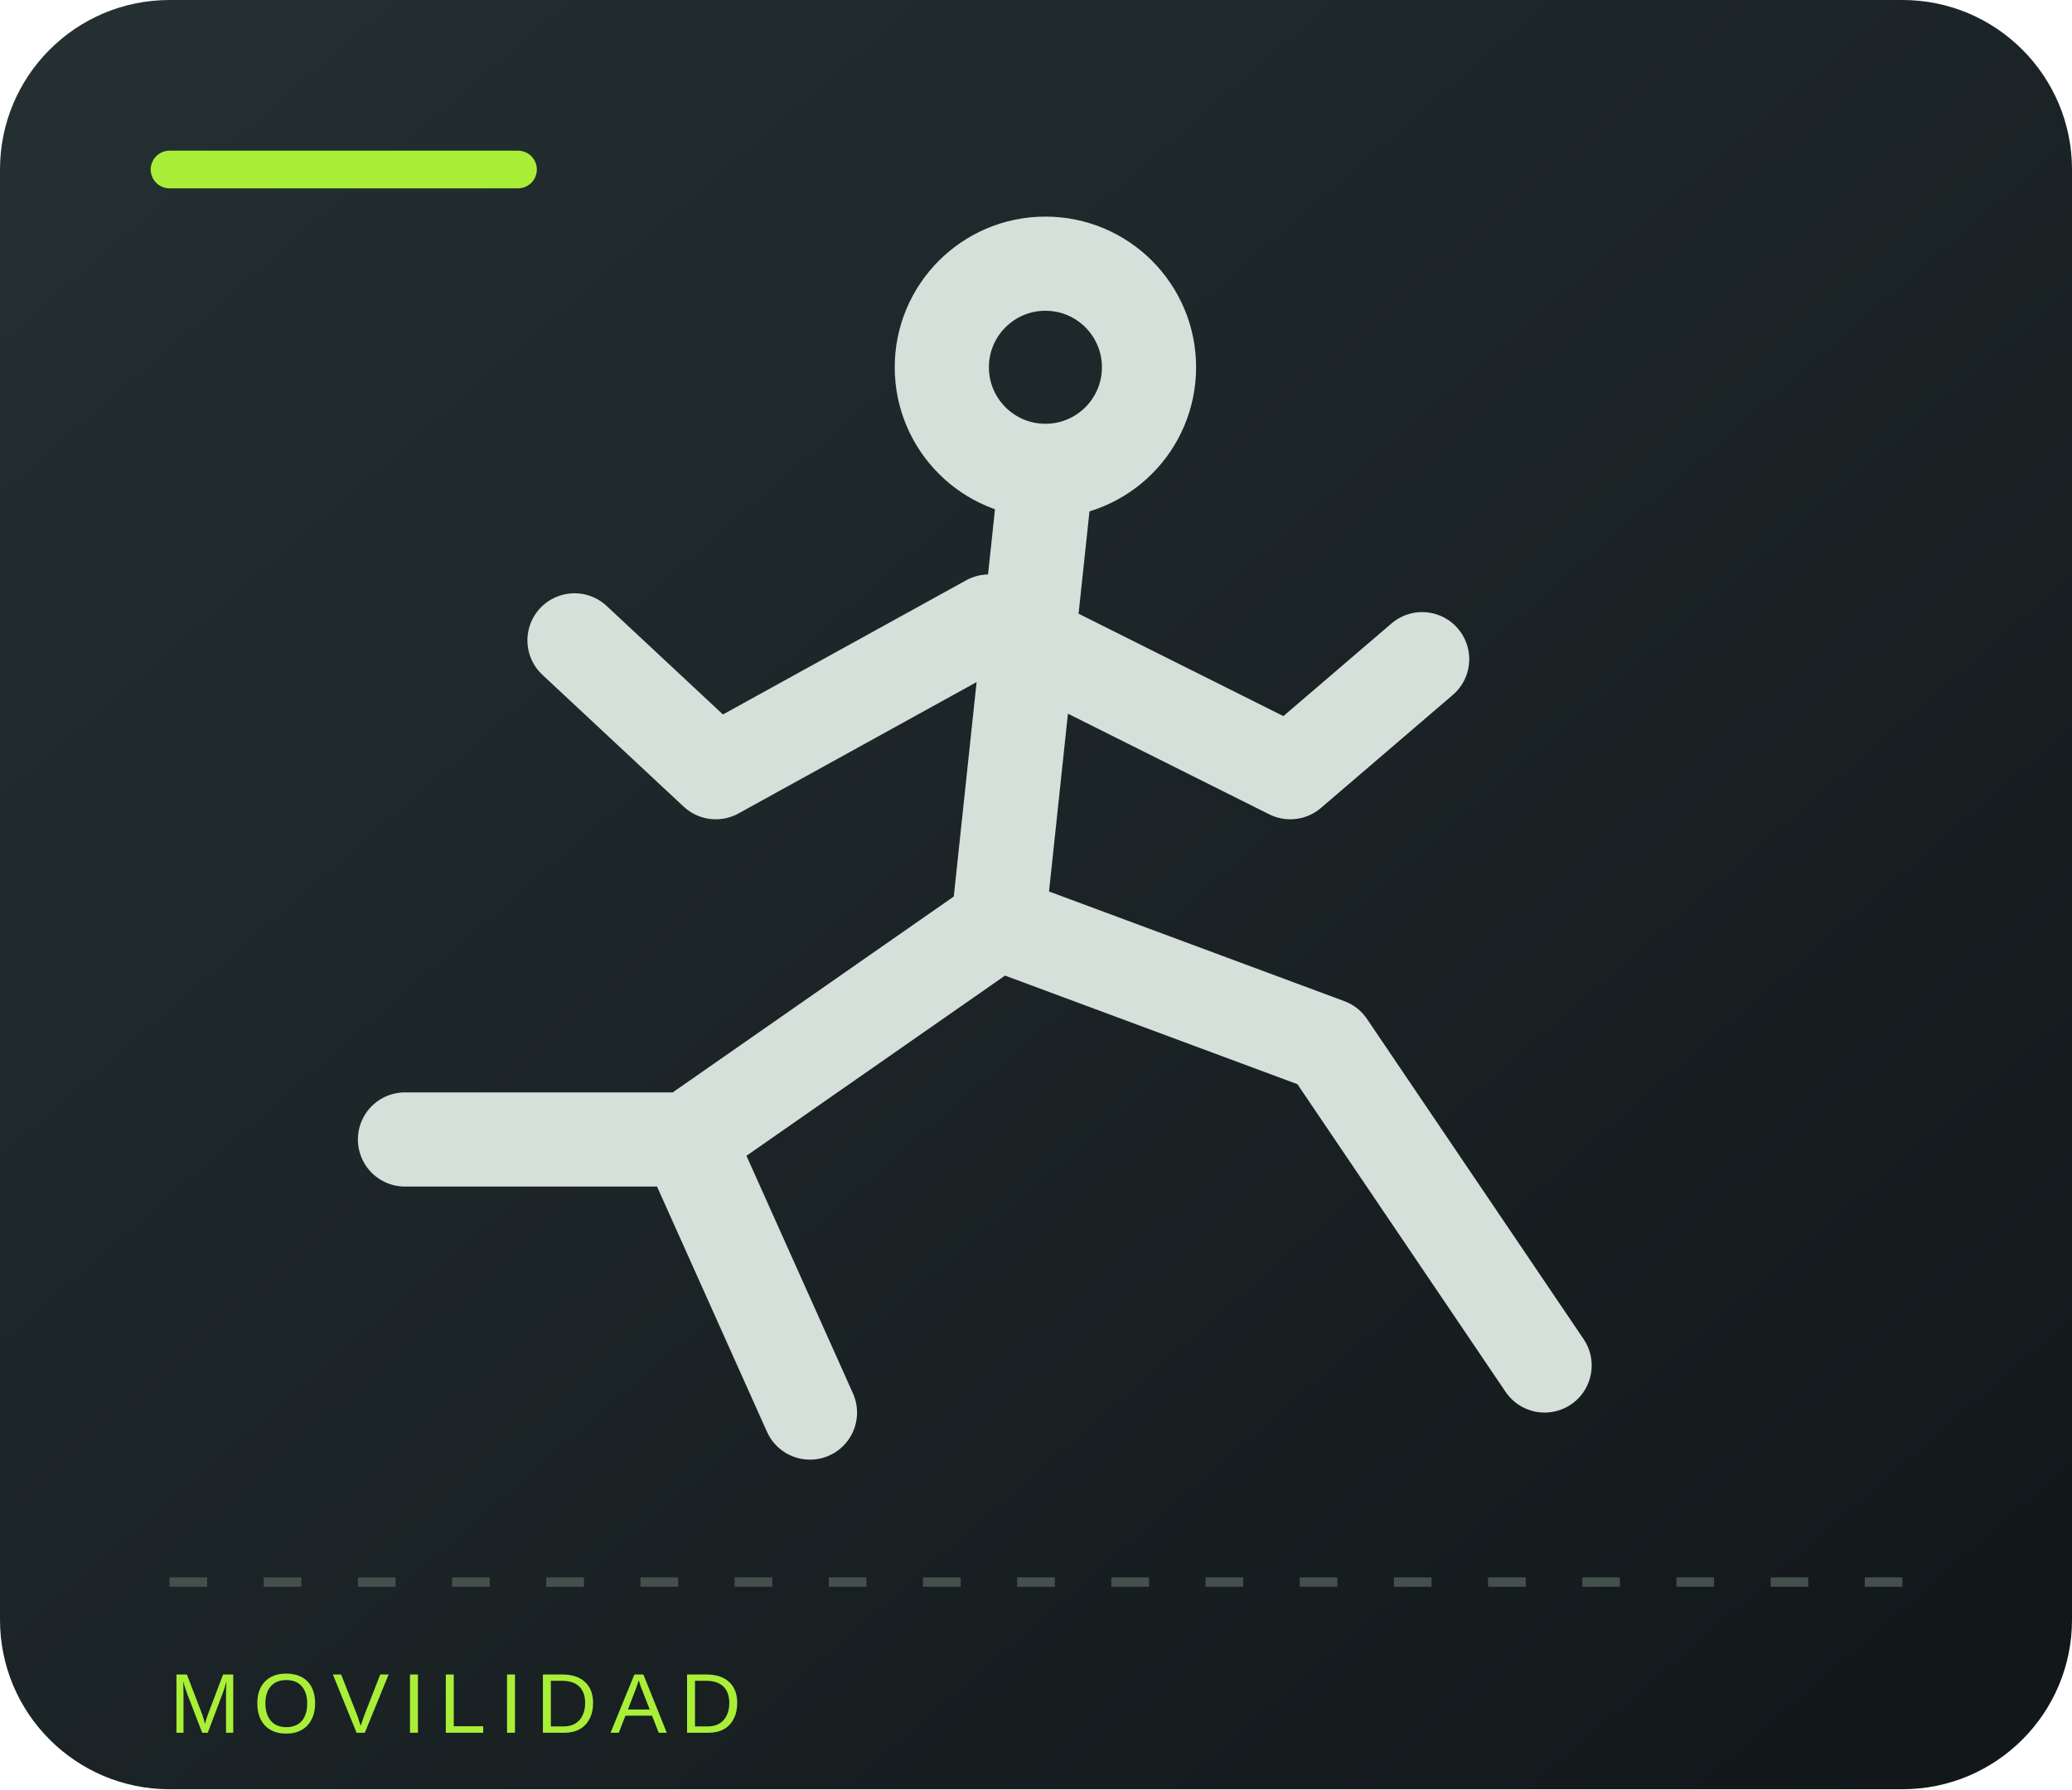
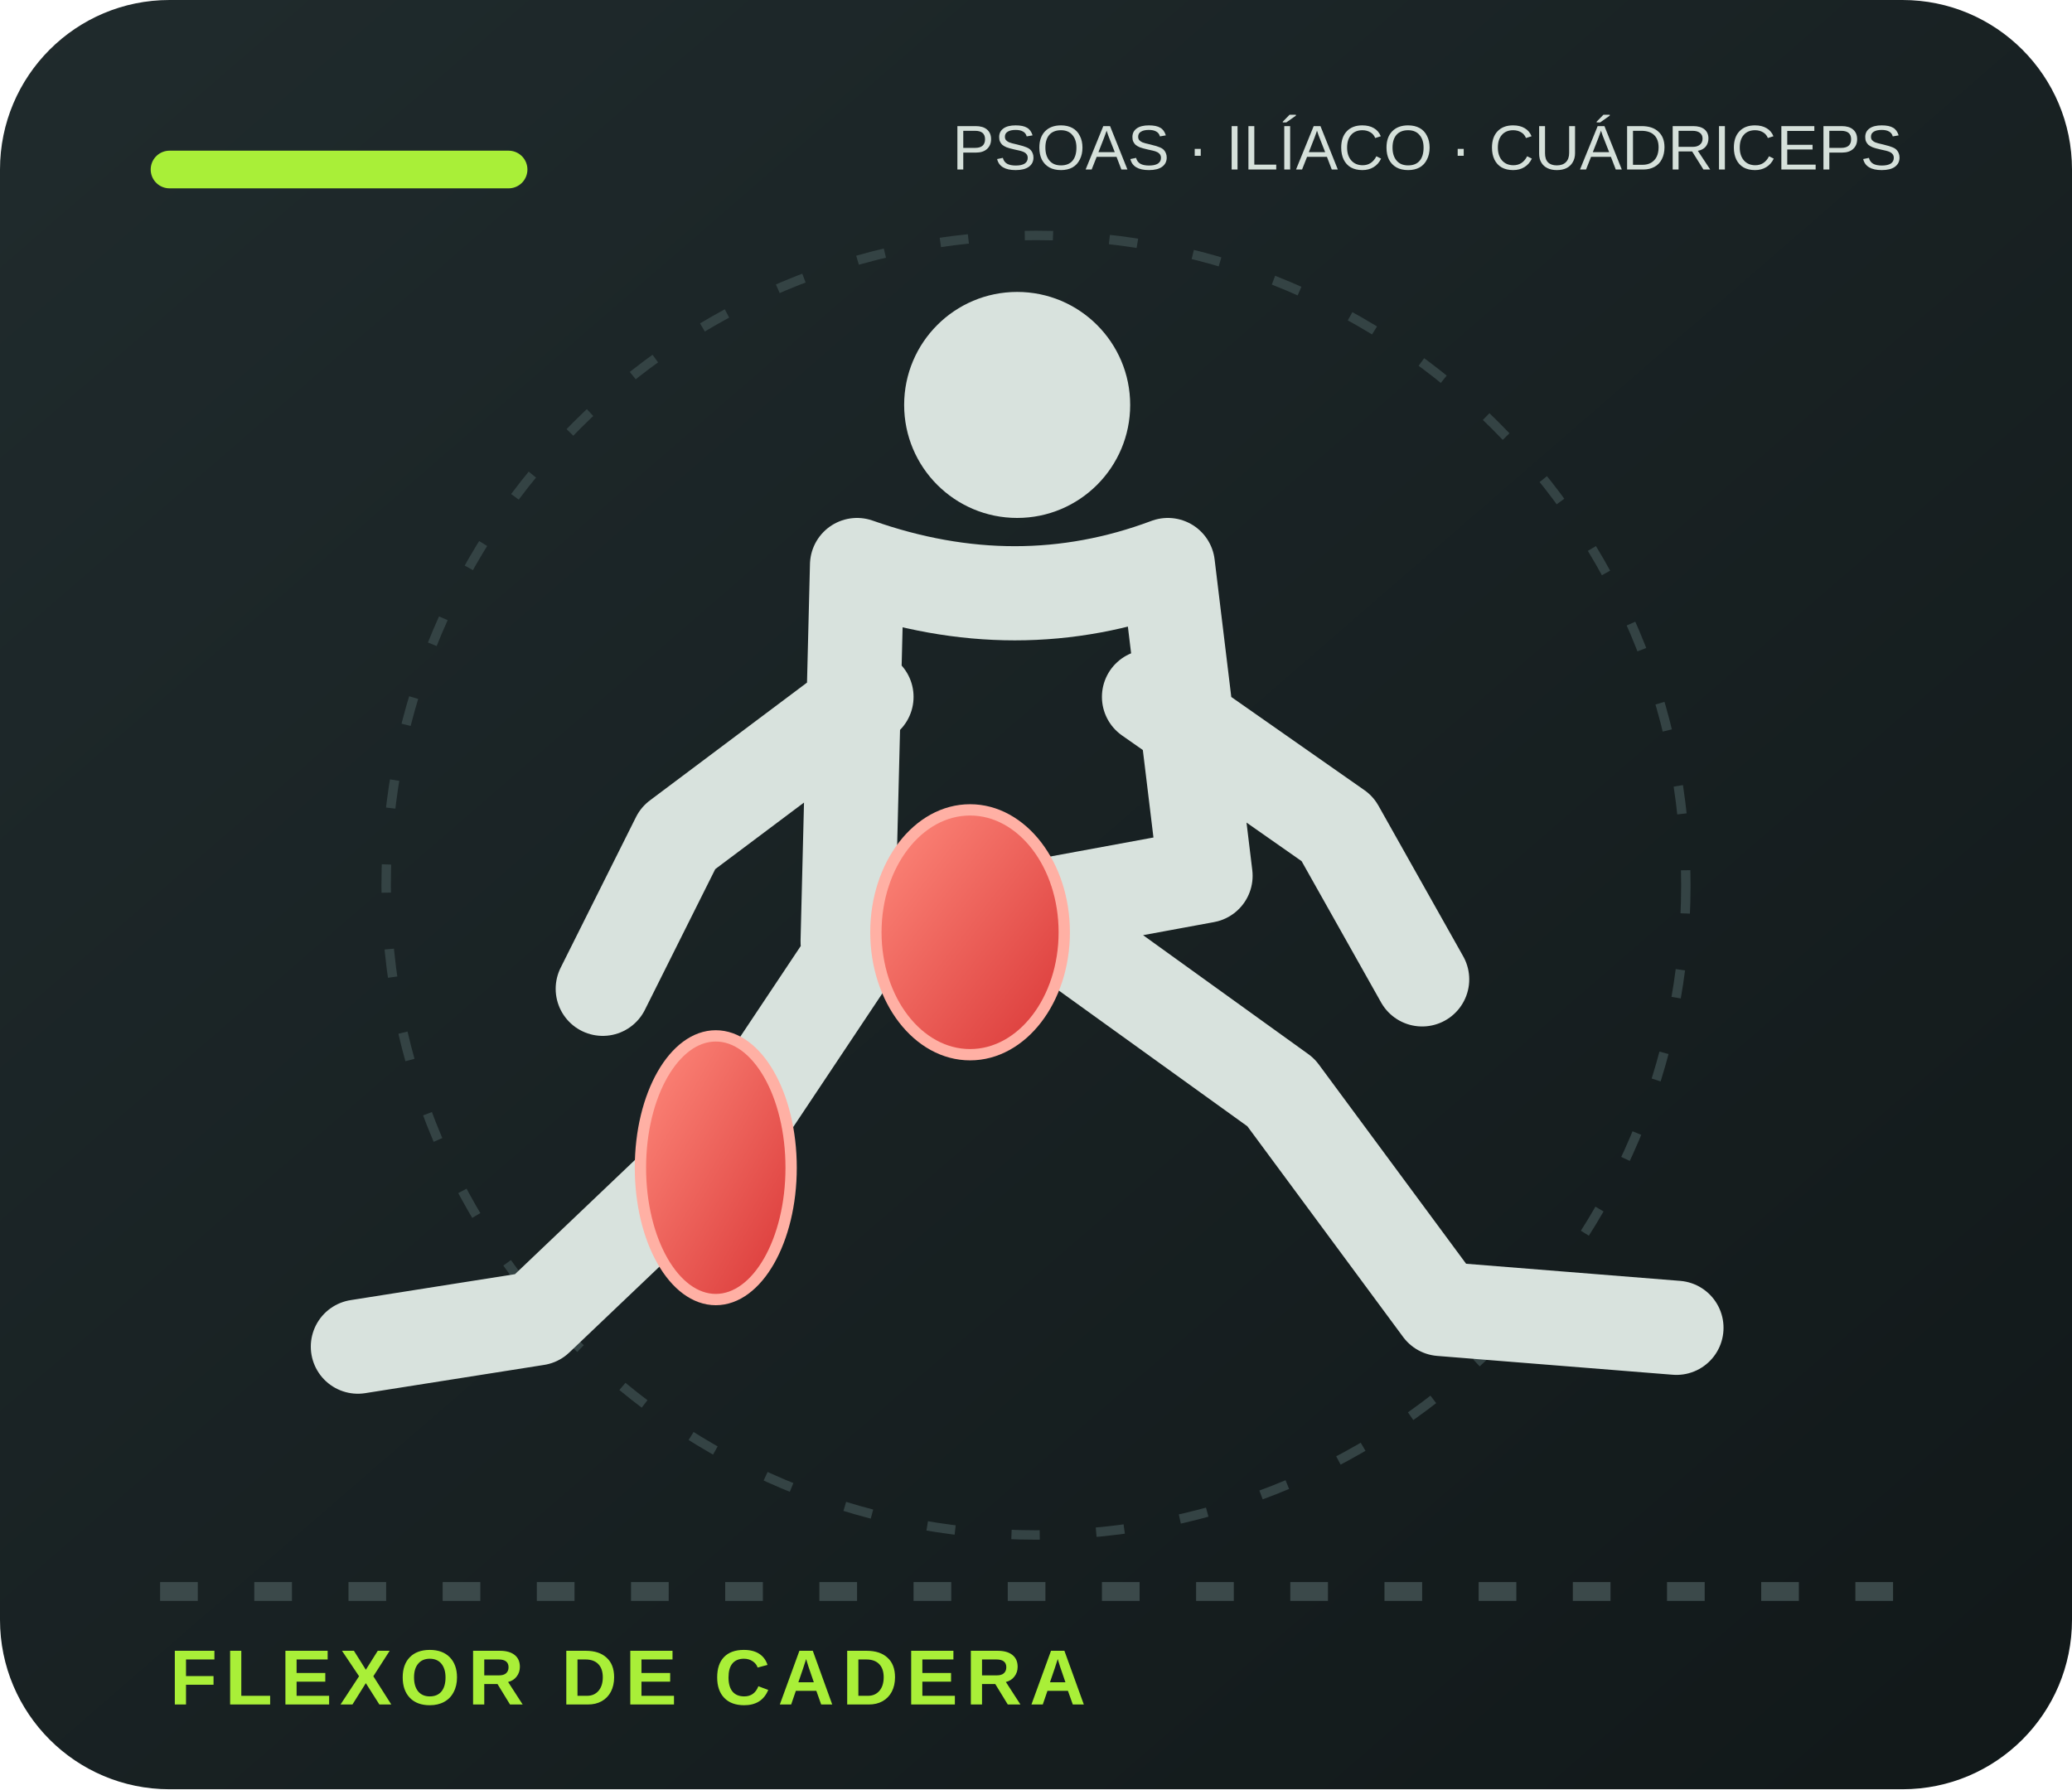
- <svg xmlns="http://www.w3.org/2000/svg" viewBox="0 0 220 190" role="img" aria-label="Ilustración de estiramiento de flexor de cadera">
+ <svg xmlns="http://www.w3.org/2000/svg" viewBox="0 0 220 190" role="img" aria-label="Ilustración anatómica de FLEXOR DE CADERA">
  <defs>
-     <linearGradient id="b" x2="1" y2="1">
-       <stop stop-color="#253033" />
-       <stop offset="1" stop-color="#111719" />
+     <linearGradient id="bg" x1="0" y1="0" x2="1" y2="1">
+       <stop stop-color="#202b2d" />
+       <stop offset="1" stop-color="#111819" />
+     </linearGradient>
+     <linearGradient id="muscle" x1="0" y1="0" x2="1" y2="1">
+       <stop stop-color="#ff8b7d" />
+       <stop offset="1" stop-color="#d93636" />
    </linearGradient>
  </defs>
-   <rect width="220" height="190" rx="18" fill="url(#b)" />
-   <path d="M18 168H202" stroke="#43504c" stroke-dasharray="4 6" />
-   <g fill="none" stroke="#d5e0da" stroke-width="10" stroke-linecap="round" stroke-linejoin="round">
-     <circle cx="111" cy="39" r="11" />
-     <path d="M111 51L106 98L73 121L43 121M106 98L141 111L164 145M105 66L76 82L61 68M105 66L137 82L151 70M73 121L86 150" />
+   <rect width="220" height="190" rx="18" fill="url(#bg)" />
+   <circle cx="110" cy="94" r="69" fill="none" stroke="#344344" stroke-width="1" stroke-dasharray="3 6" />
+   <path d="M17 169H203" stroke="#3b494a" stroke-width="2" stroke-dasharray="4 6" />
+   <g fill="none" stroke="#d8e2dd" stroke-width="10" stroke-linecap="round" stroke-linejoin="round">
+     <circle cx="108" cy="43" r="12" fill="#d8e2dd" stroke="none" />
+     <path d="M91 60 Q108 66 124 60 L128 93 L90 100 Z M94 96 L78 120 L57 140 L38 143 M111 98 L136 116 L153 139 L178 141 M92 74L72 89L64 105M122 74L142 88L151 104" />
  </g>
-   <path d="M18 18H55" stroke="#a9ef38" stroke-width="4" stroke-linecap="round" />
-   <text x="18" y="184" fill="#a9ef38" font-size="9" font-family="Arial" letter-spacing="1.4">MOVILIDAD</text>
+   <g fill="url(#muscle)" stroke="#ffb0a4" stroke-width="1.2">
+     <ellipse cx="103" cy="99" rx="10" ry="13" />
+     <ellipse cx="76" cy="124" rx="8" ry="14" />
+   </g>
+   <path d="M18 18H54" stroke="#a9ef38" stroke-width="4" stroke-linecap="round" />
+   <text x="18" y="181" fill="#a9ef38" font-size="8.3" font-family="Arial,sans-serif" font-weight="700" letter-spacing=".8">FLEXOR DE CADERA</text>
+   <text x="202" y="18" text-anchor="end" fill="#d5e0da" font-size="6.7" font-family="Arial,sans-serif">PSOAS · ILÍACO · CUÁDRICEPS</text>
</svg>
